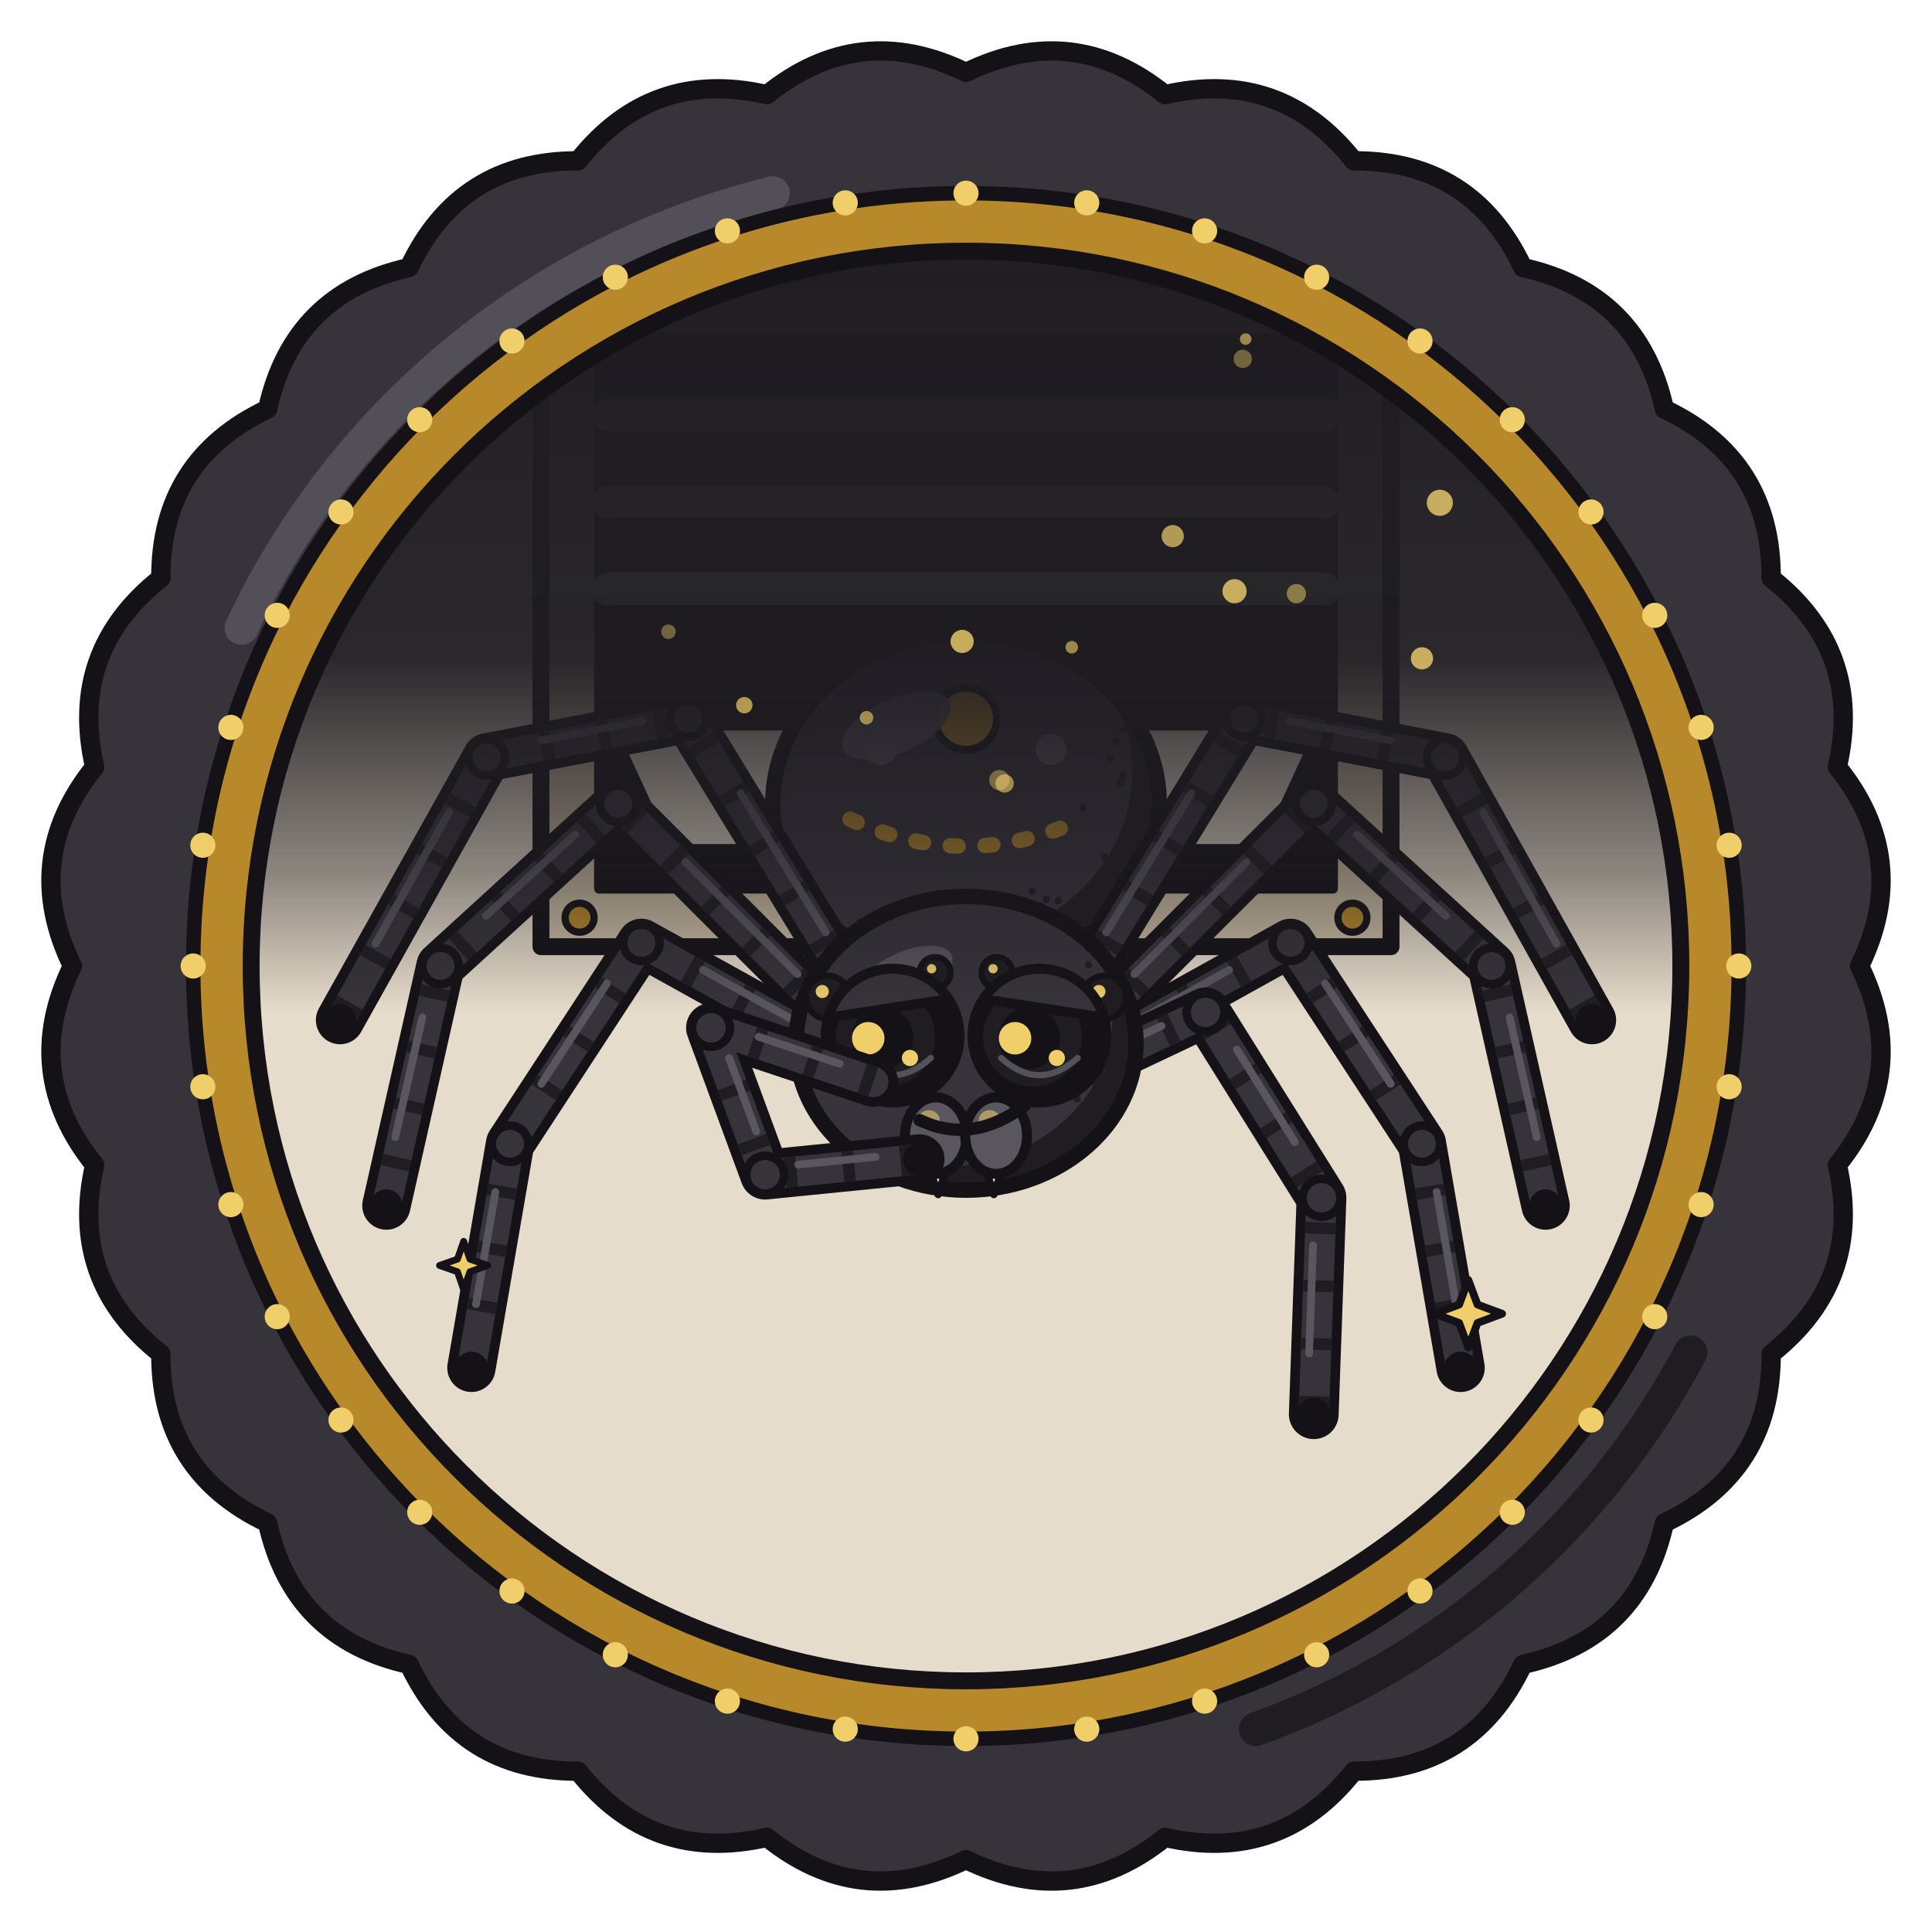
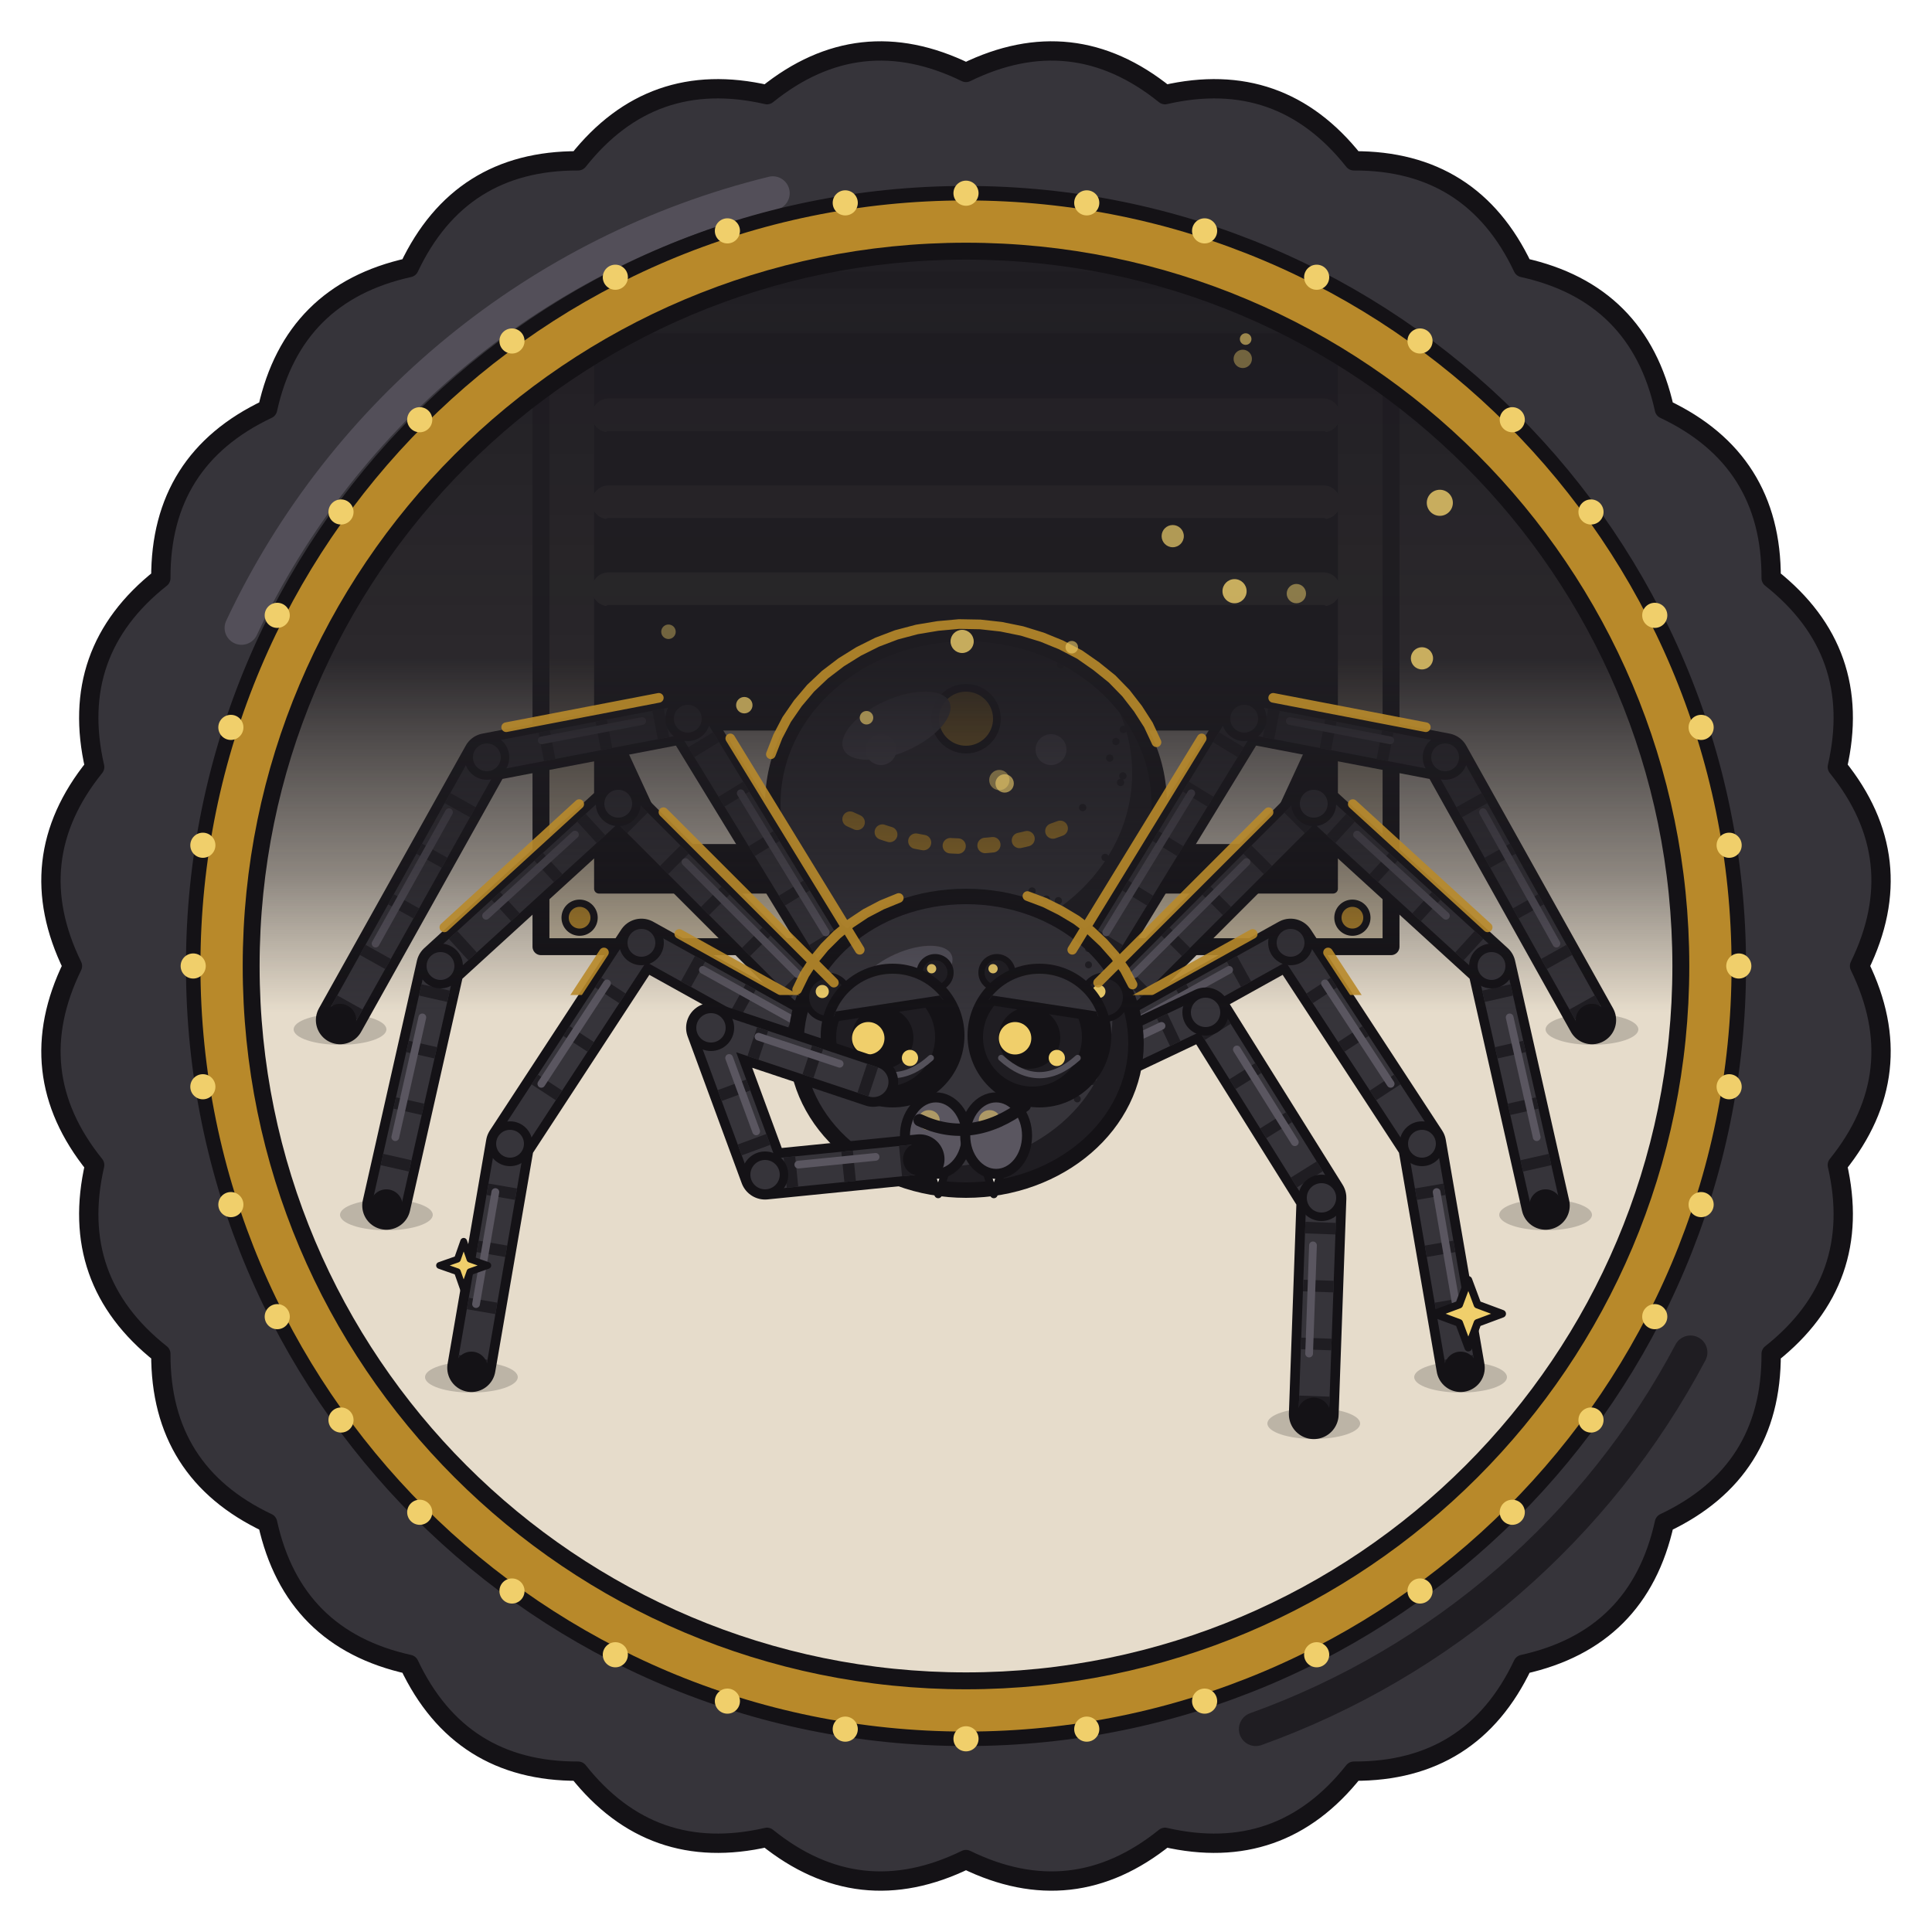
<svg xmlns="http://www.w3.org/2000/svg" viewBox="0 0 400 400" role="img" aria-labelledby="role-ghost-title">
  <path d="M200 15 Q222.1 4.2 241.2 19.6 Q265.1 14.1 280.3 33.3 Q304.8 33.2 315.3 55.4 Q339.3 60.7 344.6 84.7 Q366.8 95.2 366.7 119.7 Q385.9 134.9 380.4 158.8 Q395.8 177.9 385 200 Q395.8 222.1 380.4 241.2 Q385.9 265.1 366.7 280.3 Q366.8 304.8 344.6 315.3 Q339.3 339.3 315.3 344.6 Q304.8 366.8 280.3 366.7 Q265.1 385.9 241.2 380.4 Q222.1 395.8 200 385 Q177.9 395.8 158.8 380.4 Q134.9 385.9 119.7 366.7 Q95.2 366.8 84.7 344.6 Q60.7 339.3 55.4 315.3 Q33.2 304.8 33.3 280.3 Q14.1 265.1 19.6 241.2 Q4.2 222.1 15 200 Q4.2 177.9 19.6 158.8 Q14.1 134.9 33.3 119.7 Q33.2 95.2 55.4 84.7 Q60.7 60.7 84.7 55.4 Q95.2 33.2 119.7 33.3 Q134.9 14.1 158.8 19.6 Q177.9 4.2 200 15Z" fill="#36343a" stroke="#141216" stroke-width="4" stroke-linecap="round" stroke-linejoin="round" />
  <path d="M50 130 A 165 165 0 0 1 160 40" fill="none" stroke="#5a5660" stroke-width="7" stroke-linecap="round" stroke-linejoin="round" opacity="0.8" />
  <path d="M350 280 A 165 165 0 0 1 260 358" fill="none" stroke="#1f1d22" stroke-width="7" stroke-linecap="round" stroke-linejoin="round" />
  <circle cx="200" cy="200" r="160" fill="#b8892a" stroke="#141216" stroke-width="3" />
  <circle cx="360" cy="200" r="2.6" fill="#f0cf6b" />
  <circle cx="358" cy="225" r="2.6" fill="#f0cf6b" />
  <circle cx="352.2" cy="249.4" r="2.6" fill="#f0cf6b" />
  <circle cx="342.6" cy="272.6" r="2.6" fill="#f0cf6b" />
  <circle cx="329.4" cy="294" r="2.6" fill="#f0cf6b" />
  <circle cx="313.1" cy="313.1" r="2.6" fill="#f0cf6b" />
  <circle cx="294" cy="329.4" r="2.6" fill="#f0cf6b" />
  <circle cx="272.6" cy="342.6" r="2.6" fill="#f0cf6b" />
  <circle cx="249.4" cy="352.2" r="2.6" fill="#f0cf6b" />
  <circle cx="225" cy="358" r="2.6" fill="#f0cf6b" />
  <circle cx="200" cy="360" r="2.6" fill="#f0cf6b" />
  <circle cx="175" cy="358" r="2.6" fill="#f0cf6b" />
  <circle cx="150.6" cy="352.2" r="2.6" fill="#f0cf6b" />
  <circle cx="127.4" cy="342.6" r="2.6" fill="#f0cf6b" />
  <circle cx="106" cy="329.4" r="2.6" fill="#f0cf6b" />
  <circle cx="86.9" cy="313.1" r="2.6" fill="#f0cf6b" />
  <circle cx="70.6" cy="294" r="2.6" fill="#f0cf6b" />
  <circle cx="57.4" cy="272.6" r="2.6" fill="#f0cf6b" />
  <circle cx="47.8" cy="249.4" r="2.6" fill="#f0cf6b" />
  <circle cx="42" cy="225" r="2.6" fill="#f0cf6b" />
  <circle cx="40" cy="200" r="2.6" fill="#f0cf6b" />
  <circle cx="42" cy="175" r="2.6" fill="#f0cf6b" />
  <circle cx="47.8" cy="150.6" r="2.6" fill="#f0cf6b" />
  <circle cx="57.4" cy="127.4" r="2.6" fill="#f0cf6b" />
  <circle cx="70.6" cy="106" r="2.6" fill="#f0cf6b" />
  <circle cx="86.9" cy="86.9" r="2.6" fill="#f0cf6b" />
  <circle cx="106" cy="70.6" r="2.6" fill="#f0cf6b" />
  <circle cx="127.4" cy="57.4" r="2.6" fill="#f0cf6b" />
  <circle cx="150.6" cy="47.8" r="2.6" fill="#f0cf6b" />
  <circle cx="175" cy="42" r="2.6" fill="#f0cf6b" />
  <circle cx="200" cy="40" r="2.6" fill="#f0cf6b" />
  <circle cx="225" cy="42" r="2.6" fill="#f0cf6b" />
  <circle cx="249.4" cy="47.8" r="2.6" fill="#f0cf6b" />
  <circle cx="272.6" cy="57.4" r="2.6" fill="#f0cf6b" />
  <circle cx="294" cy="70.6" r="2.6" fill="#f0cf6b" />
  <circle cx="313.1" cy="86.9" r="2.6" fill="#f0cf6b" />
  <circle cx="329.4" cy="106" r="2.6" fill="#f0cf6b" />
  <circle cx="342.6" cy="127.4" r="2.6" fill="#f0cf6b" />
  <circle cx="352.2" cy="150.6" r="2.6" fill="#f0cf6b" />
  <circle cx="358" cy="175" r="2.6" fill="#f0cf6b" />
  <clipPath id="rl-ghost-med0">
    <circle cx="200" cy="200" r="148" fill="#000" />
  </clipPath>
  <circle cx="200" cy="200" r="148" fill="#e6dccb" stroke="#141216" stroke-width="3" />
  <defs>
    <linearGradient id="rl-ghost-fade1" x1="0" y1="0" x2="0" y2="1">
      <stop offset="0" stop-color="#1f1d22" stop-opacity="1" />
      <stop offset="0.3" stop-color="#1f1d22" stop-opacity="0.94" />
      <stop offset="0.44" stop-color="#1f1d22" stop-opacity="0.45" />
      <stop offset="0.53" stop-color="#1f1d22" stop-opacity="0" />
    </linearGradient>
  </defs>
  <g clip-path="url(#rl-ghost-med0)">
    <path d="M112 58 H288 V196 H112 Z" fill="#cdbfa4" stroke="#141216" stroke-width="3.5" stroke-linecap="round" stroke-linejoin="round" />
    <path d="M124 70 H276 V184 H124 Z" fill="#141216" stroke="#141216" stroke-width="2" stroke-linecap="round" stroke-linejoin="round" />
    <path d="M126 86 H274" fill="none" stroke="#cdbfa4" stroke-width="7" stroke-linecap="round" stroke-linejoin="round" />
    <path d="M126 90 H274" fill="none" stroke="#141216" stroke-width="1.5" stroke-linecap="round" stroke-linejoin="round" />
    <path d="M126 104 H274" fill="none" stroke="#cdbfa4" stroke-width="7" stroke-linecap="round" stroke-linejoin="round" />
    <path d="M126 108 H274" fill="none" stroke="#141216" stroke-width="1.5" stroke-linecap="round" stroke-linejoin="round" />
    <path d="M126 122 H274" fill="none" stroke="#cdbfa4" stroke-width="7" stroke-linecap="round" stroke-linejoin="round" />
    <path d="M126 126 H274" fill="none" stroke="#141216" stroke-width="1.5" stroke-linecap="round" stroke-linejoin="round" />
    <path d="M126 150 L274 150 L262 176 L138 176 Z" fill="#e6dccb" stroke="#141216" stroke-width="2.5" stroke-linecap="round" stroke-linejoin="round" />
    <circle cx="120" cy="64" r="3" fill="#b8892a" stroke="#141216" stroke-width="1.5" />
    <circle cx="280" cy="64" r="3" fill="#b8892a" stroke="#141216" stroke-width="1.5" />
    <circle cx="120" cy="190" r="3" fill="#b8892a" stroke="#141216" stroke-width="1.5" />
    <circle cx="280" cy="190" r="3" fill="#b8892a" stroke="#141216" stroke-width="1.5" />
    <g transform="translate(200 216) rotate(0) scale(0.8 0.8)">
+       <ellipse cx="90" cy="98.4" rx="12" ry="4" fill="#141216" opacity="0.2" />
+       <ellipse cx="128" cy="86.4" rx="12" ry="4" fill="#141216" opacity="0.2" />
+       <ellipse cx="150" cy="44.4" rx="12" ry="4" fill="#141216" opacity="0.2" />
+       <ellipse cx="162" cy="-3.6" rx="12" ry="4" fill="#141216" opacity="0.2" />
+       <ellipse cx="-12" cy="32.4" rx="12" ry="4" fill="#141216" opacity="0.2" />
+       <ellipse cx="-128" cy="86.4" rx="12" ry="4" fill="#141216" opacity="0.2" />
+       <ellipse cx="-150" cy="44.4" rx="12" ry="4" fill="#141216" opacity="0.2" />
+       <ellipse cx="-162" cy="-3.6" rx="12" ry="4" fill="#141216" opacity="0.2" />
      <g transform="rotate(0 0 -62)">
        <clipPath id="rl-ghost-c2">
          <ellipse cx="0" cy="-62" rx="50" ry="44" fill="#000" />
        </clipPath>
        <ellipse cx="0" cy="-62" rx="50" ry="44" fill="#1f1d22" />
        <g clip-path="url(#rl-ghost-c2)">
          <ellipse cx="-8" cy="-69.9" rx="51" ry="44.9" fill="#36343a" />
          <path d="M23.9 -36.9h0M36 -48.1h0M24.5 -97.9h0M5 -29.3h0M-25.9 -30.8h0M30.2 -61h0M40 -67.5h0M40.6 -69.2h0M37.2 -73.8h0M19.5 -35.4h0M-27.3 -31.3h0M-28.1 -30.4h0M-18.5 -33.8h0M17.1 -39.4h0M40.7 -81.2h0M20.8 -37.3h0M38.8 -78.1h0" stroke="#1f1d22" stroke-width="1.9" stroke-linecap="round" />
          <circle cx="0" cy="-84" r="8" fill="#b8892a" stroke="#141216" stroke-width="2" />
          <path d="M-30 -58 Q0 -44 30 -58" fill="none" stroke="#b8892a" stroke-width="4" stroke-linecap="round" stroke-linejoin="round" stroke-dasharray="2 7" />
          <circle cx="-22" cy="-76" r="4" fill="#5a5660" />
          <circle cx="22" cy="-76" r="4" fill="#5a5660" />
          <ellipse cx="-18" cy="-82.2" rx="15" ry="7" fill="#5a5660" transform="rotate(-24 -18 -82.2)" opacity="0.9" />
        </g>
        <ellipse cx="0" cy="-62" rx="50" ry="44" fill="none" stroke="#141216" stroke-width="4" />
      </g>
      <g>
        <path d="M28 -12 L72 -84 L124 -74 L162 -6" fill="none" stroke="#141216" stroke-width="12.5" stroke-linecap="round" stroke-linejoin="round" />
        <path d="M28 -12 L72 -84 L124 -74 L162 -6" fill="none" stroke="#36343a" stroke-width="7.5" stroke-linecap="round" stroke-linejoin="round" />
        <path d="M28 -12 L72 -84 L124 -74 L162 -6" fill="none" stroke="#1f1d22" stroke-width="7.5" stroke-dasharray="3 12" stroke-linejoin="round" />
        <path d="M36.3 -28.7 L58.3 -64.7M83.8 -83.4 L109.8 -78.4M133.8 -59.8 L152.8 -25.8" stroke="#5a5660" stroke-width="2" stroke-linecap="round" fill="none" />
        <circle cx="72" cy="-84" r="4.7" fill="#36343a" stroke="#141216" stroke-width="2.2" />
        <circle cx="124" cy="-74" r="4.7" fill="#36343a" stroke="#141216" stroke-width="2.2" />
        <circle cx="162" cy="-6" r="4.2" fill="#141216" />
      </g>
      <g>
        <path d="M-28 -12 L-72 -84 L-124 -74 L-162 -6" fill="none" stroke="#141216" stroke-width="12.5" stroke-linecap="round" stroke-linejoin="round" />
        <path d="M-28 -12 L-72 -84 L-124 -74 L-162 -6" fill="none" stroke="#36343a" stroke-width="7.5" stroke-linecap="round" stroke-linejoin="round" />
        <path d="M-28 -12 L-72 -84 L-124 -74 L-162 -6" fill="none" stroke="#1f1d22" stroke-width="7.5" stroke-dasharray="3 12" stroke-linejoin="round" />
        <path d="M-36.3 -28.7 L-58.3 -64.7M-83.8 -83.4 L-109.8 -78.4M-133.8 -59.8 L-152.8 -25.8" stroke="#5a5660" stroke-width="2" stroke-linecap="round" fill="none" />
        <circle cx="-72" cy="-84" r="4.7" fill="#36343a" stroke="#141216" stroke-width="2.2" />
        <circle cx="-124" cy="-74" r="4.7" fill="#36343a" stroke="#141216" stroke-width="2.2" />
        <circle cx="-162" cy="-6" r="4.2" fill="#141216" />
      </g>
      <g>
        <path d="M32 -4 L90 -62 L136 -20 L150 42" fill="none" stroke="#141216" stroke-width="12.5" stroke-linecap="round" stroke-linejoin="round" />
        <path d="M32 -4 L90 -62 L136 -20 L150 42" fill="none" stroke="#36343a" stroke-width="7.5" stroke-linecap="round" stroke-linejoin="round" />
        <path d="M32 -4 L90 -62 L136 -20 L150 42" fill="none" stroke="#1f1d22" stroke-width="7.5" stroke-dasharray="3 12" stroke-linejoin="round" />
        <path d="M43.6 -17.9 L72.6 -46.9M101.2 -54 L124.2 -33M140.7 -6.7 L147.7 24.3" stroke="#5a5660" stroke-width="2" stroke-linecap="round" fill="none" />
        <circle cx="90" cy="-62" r="4.7" fill="#36343a" stroke="#141216" stroke-width="2.2" />
        <circle cx="136" cy="-20" r="4.7" fill="#36343a" stroke="#141216" stroke-width="2.2" />
        <circle cx="150" cy="42" r="4.2" fill="#141216" />
      </g>
      <g>
        <path d="M-32 -4 L-90 -62 L-136 -20 L-150 42" fill="none" stroke="#141216" stroke-width="12.5" stroke-linecap="round" stroke-linejoin="round" />
        <path d="M-32 -4 L-90 -62 L-136 -20 L-150 42" fill="none" stroke="#36343a" stroke-width="7.5" stroke-linecap="round" stroke-linejoin="round" />
        <path d="M-32 -4 L-90 -62 L-136 -20 L-150 42" fill="none" stroke="#1f1d22" stroke-width="7.5" stroke-dasharray="3 12" stroke-linejoin="round" />
        <path d="M-43.6 -17.9 L-72.6 -46.9M-101.2 -54 L-124.2 -33M-140.7 -6.7 L-147.7 24.3" stroke="#5a5660" stroke-width="2" stroke-linecap="round" fill="none" />
        <circle cx="-90" cy="-62" r="4.7" fill="#36343a" stroke="#141216" stroke-width="2.2" />
        <circle cx="-136" cy="-20" r="4.7" fill="#36343a" stroke="#141216" stroke-width="2.2" />
        <circle cx="-150" cy="42" r="4.2" fill="#141216" />
      </g>
      <g>
        <path d="M30 4 L84 -26 L118 26 L128 84" fill="none" stroke="#141216" stroke-width="12.5" stroke-linecap="round" stroke-linejoin="round" />
        <path d="M30 4 L84 -26 L118 26 L128 84" fill="none" stroke="#36343a" stroke-width="7.5" stroke-linecap="round" stroke-linejoin="round" />
        <path d="M30 4 L84 -26 L118 26 L128 84" fill="none" stroke="#1f1d22" stroke-width="7.5" stroke-dasharray="3 12" stroke-linejoin="round" />
        <path d="M41.1 -4 L68.1 -19M92.9 -15.5 L109.9 10.5M121.8 38.5 L126.8 67.5" stroke="#5a5660" stroke-width="2" stroke-linecap="round" fill="none" />
        <circle cx="84" cy="-26" r="4.7" fill="#36343a" stroke="#141216" stroke-width="2.2" />
        <circle cx="118" cy="26" r="4.7" fill="#36343a" stroke="#141216" stroke-width="2.2" />
        <circle cx="128" cy="84" r="4.2" fill="#141216" />
      </g>
      <g>
        <path d="M-30 4 L-84 -26 L-118 26 L-128 84" fill="none" stroke="#141216" stroke-width="12.5" stroke-linecap="round" stroke-linejoin="round" />
        <path d="M-30 4 L-84 -26 L-118 26 L-128 84" fill="none" stroke="#36343a" stroke-width="7.5" stroke-linecap="round" stroke-linejoin="round" />
        <path d="M-30 4 L-84 -26 L-118 26 L-128 84" fill="none" stroke="#1f1d22" stroke-width="7.5" stroke-dasharray="3 12" stroke-linejoin="round" />
        <path d="M-41.1 -4 L-68.1 -19M-92.9 -15.5 L-109.9 10.5M-121.8 38.5 L-126.8 67.5" stroke="#5a5660" stroke-width="2" stroke-linecap="round" fill="none" />
        <circle cx="-84" cy="-26" r="4.7" fill="#36343a" stroke="#141216" stroke-width="2.2" />
        <circle cx="-118" cy="26" r="4.7" fill="#36343a" stroke="#141216" stroke-width="2.2" />
        <circle cx="-128" cy="84" r="4.2" fill="#141216" />
      </g>
      <g>
        <path d="M24 10 L62 -8 L92 40 L90 96" fill="none" stroke="#141216" stroke-width="12.875" stroke-linecap="round" stroke-linejoin="round" />
        <path d="M24 10 L62 -8 L92 40 L90 96" fill="none" stroke="#36343a" stroke-width="7.875" stroke-linecap="round" stroke-linejoin="round" />
        <path d="M24 10 L62 -8 L92 40 L90 96" fill="none" stroke="#1f1d22" stroke-width="7.875" stroke-dasharray="3 12" stroke-linejoin="round" />
        <path d="M31.6 4.5 L50.6 -4.5M70.1 1.6 L85.1 25.6M89.8 52.3 L88.8 80.3" stroke="#5a5660" stroke-width="2" stroke-linecap="round" fill="none" />
        <circle cx="62" cy="-8" r="4.9" fill="#36343a" stroke="#141216" stroke-width="2.2" />
        <circle cx="92" cy="40" r="4.9" fill="#36343a" stroke="#141216" stroke-width="2.2" />
        <circle cx="90" cy="96" r="4.3" fill="#141216" />
      </g>
      <g transform="rotate(0 0 0)">
        <clipPath id="rl-ghost-c3">
          <ellipse cx="0" cy="0" rx="44" ry="38" fill="#000" />
        </clipPath>
        <ellipse cx="0" cy="0" rx="44" ry="38" fill="#1f1d22" />
        <g clip-path="url(#rl-ghost-c3)">
          <ellipse cx="-7" cy="-6.8" rx="44.9" ry="38.8" fill="#36343a" />
          <path d="M32 7.8h0M2.7 25.7h0M-21.4 29h0M-6.7 29.6h0M28.8 14.4h0M35.4 -15.9h0M8.3 23.8h0M32.3 3.1h0M32.7 9.9h0M31.8 7.7h0M31.7 -24.5h0M31.7 -20.3h0" stroke="#1f1d22" stroke-width="1.8" stroke-linecap="round" />
          <ellipse cx="-15.8" cy="-17.5" rx="13.2" ry="6.1" fill="#5a5660" transform="rotate(-24 -15.8 -17.5)" opacity="0.9" />
        </g>
        <ellipse cx="0" cy="0" rx="44" ry="38" fill="none" stroke="#141216" stroke-width="4" />
      </g>
      <path d="M-10 31.1 l2.8 8 l2.4 -7.2 Z" fill="#f3eee4" stroke="#141216" stroke-width="2" stroke-linecap="round" stroke-linejoin="round" />
      <path d="M10 31.1 l-2.8 8 l-2.4 -7.2 Z" fill="#f3eee4" stroke="#141216" stroke-width="2" stroke-linecap="round" stroke-linejoin="round" />
      <ellipse cx="-7.8" cy="23.9" rx="8" ry="9.9" fill="#5a5660" stroke="#141216" stroke-width="2.6" />
      <ellipse cx="7.8" cy="23.9" rx="8" ry="9.9" fill="#5a5660" stroke="#141216" stroke-width="2.6" />
      <ellipse cx="-9.6" cy="19.9" rx="2.8" ry="2.6" fill="#f0cf6b" opacity="0.55" />
      <ellipse cx="6.1" cy="19.9" rx="2.8" ry="2.6" fill="#f0cf6b" opacity="0.55" />
      <circle cx="-8" cy="-18.3" r="4.8" fill="#141216" />
      <circle cx="-8" cy="-18.3" r="3.2" fill="#1f1d22" />
      <circle cx="-8.9" cy="-19.3" r="1.2" fill="#f0cf6b" />
      <circle cx="8" cy="-18.3" r="4.8" fill="#141216" />
      <circle cx="8" cy="-18.3" r="3.2" fill="#1f1d22" />
      <circle cx="7" cy="-19.3" r="1.2" fill="#f0cf6b" />
      <circle cx="-35.8" cy="-11.9" r="6.4" fill="#141216" />
      <circle cx="-35.8" cy="-11.9" r="4.8" fill="#1f1d22" />
      <circle cx="-37.2" cy="-13.4" r="1.7" fill="#f0cf6b" />
      <circle cx="35.8" cy="-11.9" r="6.4" fill="#141216" />
      <circle cx="35.8" cy="-11.9" r="4.8" fill="#1f1d22" />
      <circle cx="34.4" cy="-13.4" r="1.7" fill="#f0cf6b" />
      <circle cx="-19" cy="-2" r="18.6" fill="#141216" />
      <clipPath id="rl-ghost-e4">
        <circle cx="-19" cy="-2" r="16" fill="#000" />
      </clipPath>
      <g clip-path="url(#rl-ghost-e4)">
        <circle cx="-19" cy="-2" r="16" fill="#141216" />
        <circle cx="-20.8" cy="-1.6" r="12.8" fill="#1f1d22" />
        <circle cx="-21.6" cy="-1.4" r="8" fill="#141216" />
        <path d="M-28.9 3.8 Q-19 12.7 -9.1 3.8" fill="none" stroke="#5a5660" stroke-width="1.6" stroke-linecap="round" stroke-linejoin="round" opacity="0.9" />
        <circle cx="-25.3" cy="-1.3" r="4.2" fill="#f0cf6b" />
        <circle cx="-14.5" cy="3.8" r="2.1" fill="#f0cf6b" />
        <path d="M-1.4 -21.2 L-1.4 -11.9 L-36.6 -6.5 L-36.6 -21.2 Z" fill="#36343a" />
        <path d="M-1.4 -11.9 L-36.6 -6.5" fill="none" stroke="#141216" stroke-width="2.56" stroke-linecap="round" stroke-linejoin="round" />
      </g>
      <circle cx="19" cy="-2" r="18.6" fill="#141216" />
      <clipPath id="rl-ghost-e5">
        <circle cx="19" cy="-2" r="16" fill="#000" />
      </clipPath>
      <g clip-path="url(#rl-ghost-e5)">
        <circle cx="19" cy="-2" r="16" fill="#141216" />
        <circle cx="17.2" cy="-1.6" r="12.8" fill="#1f1d22" />
        <circle cx="16.4" cy="-1.4" r="8" fill="#141216" />
        <path d="M9.1 3.8 Q19 12.7 28.9 3.8" fill="none" stroke="#5a5660" stroke-width="1.6" stroke-linecap="round" stroke-linejoin="round" opacity="0.9" />
        <circle cx="12.7" cy="-1.3" r="4.2" fill="#f0cf6b" />
        <circle cx="23.5" cy="3.8" r="2.1" fill="#f0cf6b" />
        <path d="M1.4 -21.2 L1.4 -11.9 L36.6 -6.5 L36.6 -21.2 Z" fill="#36343a" />
        <path d="M1.4 -11.9 L36.6 -6.5" fill="none" stroke="#141216" stroke-width="2.56" stroke-linecap="round" stroke-linejoin="round" />
      </g>
      <path d="M-12 19.9 Q1.6 26.3 15.2 16.1" fill="none" stroke="#141216" stroke-width="3.2" stroke-linecap="round" stroke-linejoin="round" />
      <g>
        <path d="M-24 10 L-66 -4 L-52 34 L-12 30" fill="none" stroke="#141216" stroke-width="12.875" stroke-linecap="round" stroke-linejoin="round" />
        <path d="M-24 10 L-66 -4 L-52 34 L-12 30" fill="none" stroke="#36343a" stroke-width="7.875" stroke-linecap="round" stroke-linejoin="round" />
        <path d="M-24 10 L-66 -4 L-52 34 L-12 30" fill="none" stroke="#1f1d22" stroke-width="7.875" stroke-dasharray="3 12" stroke-linejoin="round" />
        <path d="M-32.7 5.3 L-53.7 -1.7M-61.3 3.8 L-54.3 22.8M-43.4 31.4 L-23.4 29.4" stroke="#5a5660" stroke-width="2" stroke-linecap="round" fill="none" />
        <circle cx="-66" cy="-4" r="4.9" fill="#36343a" stroke="#141216" stroke-width="2.2" />
        <circle cx="-52" cy="34" r="4.9" fill="#36343a" stroke="#141216" stroke-width="2.2" />
        <circle cx="-12" cy="30" r="4.3" fill="#141216" />
      </g>
    </g>
    <path d="M40 40 H360 V360 H40 Z" fill="url(#rl-ghost-fade1)" />
+     <clipPath id="rl-ghost-rimk6">
+       <path d="M40 40 H360 V206 H40 Z" />
+     </clipPath>
+     <g clip-path="url(#rl-ghost-rimk6)">
+       <g transform="translate(200 216) scale(0.8)">
+         <path d="M33.2 -5.5 L74.2 -28.3M93.7 -23.5 L119.6 16.1M34.2 -15.7 L78.3 -59.8M100.1 -61.9 L135 -30M27.5 -24.2 L61 -78.9M79.5 -89.4 L119 -81.8M-33.2 -5.5 L-74.2 -28.3M-93.7 -23.5 L-119.6 16.1M-34.2 -15.7 L-78.3 -59.8M-100.1 -61.9 L-135 -30M-27.5 -24.2 L-61 -78.9M-79.5 -89.4 L-119 -81.8M-50.5 -74.8L-48.7 -79.4L-46.4 -83.8L-43.5 -88L-40.2 -91.9L-36.5 -95.4L-32.3 -98.6L-27.8 -101.4L-23 -103.8L-18 -105.7L-12.7 -107.1L-7.3 -108L-1.8 -108.5L3.7 -108.4L9.1 -107.8L14.5 -106.7L19.7 -105.1L24.6 -103.1L29.4 -100.6L33.7 -97.6L37.8 -94.3L41.4 -90.6L44.5 -86.6L47.2 -82.4L49.3 -77.9M-43.7 -13.9L-41.8 -17.8L-39.4 -21.5L-36.6 -24.9L-33.4 -28.1L-29.9 -31L-26 -33.6L-21.8 -35.8L-17.4 -37.6M15.9 -38.1L20.4 -36.4L24.6 -34.3L28.6 -31.9L32.3 -29.1L35.6 -26L38.6 -22.6L41.1 -19L43.1 -15.2" fill="none" stroke="#b8892a" stroke-width="2.5" stroke-linecap="round" opacity="0.9" />
+       </g>
+     </g>
    <circle cx="257.3" cy="74.3" r="1.9" fill="#f0cf6b" opacity="0.4" />
    <circle cx="268.4" cy="122.9" r="2" fill="#f0cf6b" opacity="0.5" />
    <circle cx="138.4" cy="130.8" r="1.5" fill="#f0cf6b" opacity="0.4" />
    <circle cx="255.6" cy="122.4" r="2.5" fill="#f0cf6b" opacity="0.8" />
    <circle cx="154.1" cy="146" r="1.7" fill="#f0cf6b" opacity="0.7" />
    <circle cx="206.9" cy="161.5" r="2.1" fill="#f0cf6b" opacity="0.4" />
    <circle cx="298.1" cy="104.1" r="2.7" fill="#f0cf6b" opacity="0.8" />
    <circle cx="179.4" cy="148.6" r="1.4" fill="#f0cf6b" opacity="0.6" />
    <circle cx="257.9" cy="70.2" r="1.2" fill="#f0cf6b" opacity="0.6" />
    <circle cx="294.4" cy="136.3" r="2.3" fill="#f0cf6b" opacity="0.8" />
    <circle cx="221.9" cy="134" r="1.3" fill="#f0cf6b" opacity="0.6" />
    <circle cx="208" cy="162.2" r="1.9" fill="#f0cf6b" opacity="0.6" />
    <circle cx="199.2" cy="132.8" r="2.4" fill="#f0cf6b" opacity="0.8" />
    <circle cx="242.8" cy="111" r="2.3" fill="#f0cf6b" opacity="0.7" />
  </g>
  <path d="M304 265L305.9 270.1L311 272L305.9 273.9L304 279L302.1 273.9L297 272L302.1 270.1Z" fill="#f0cf6b" stroke="#141216" stroke-width="1.6" stroke-linecap="round" stroke-linejoin="round" />
  <path d="M96 257L97.3 260.7L101 262L97.3 263.3L96 267L94.7 263.3L91 262L94.7 260.7Z" fill="#f0cf6b" stroke="#141216" stroke-width="1.4" stroke-linecap="round" stroke-linejoin="round" />
  <circle cx="200" cy="200" r="148" fill="none" stroke="#141216" stroke-width="3.5" />
</svg>
